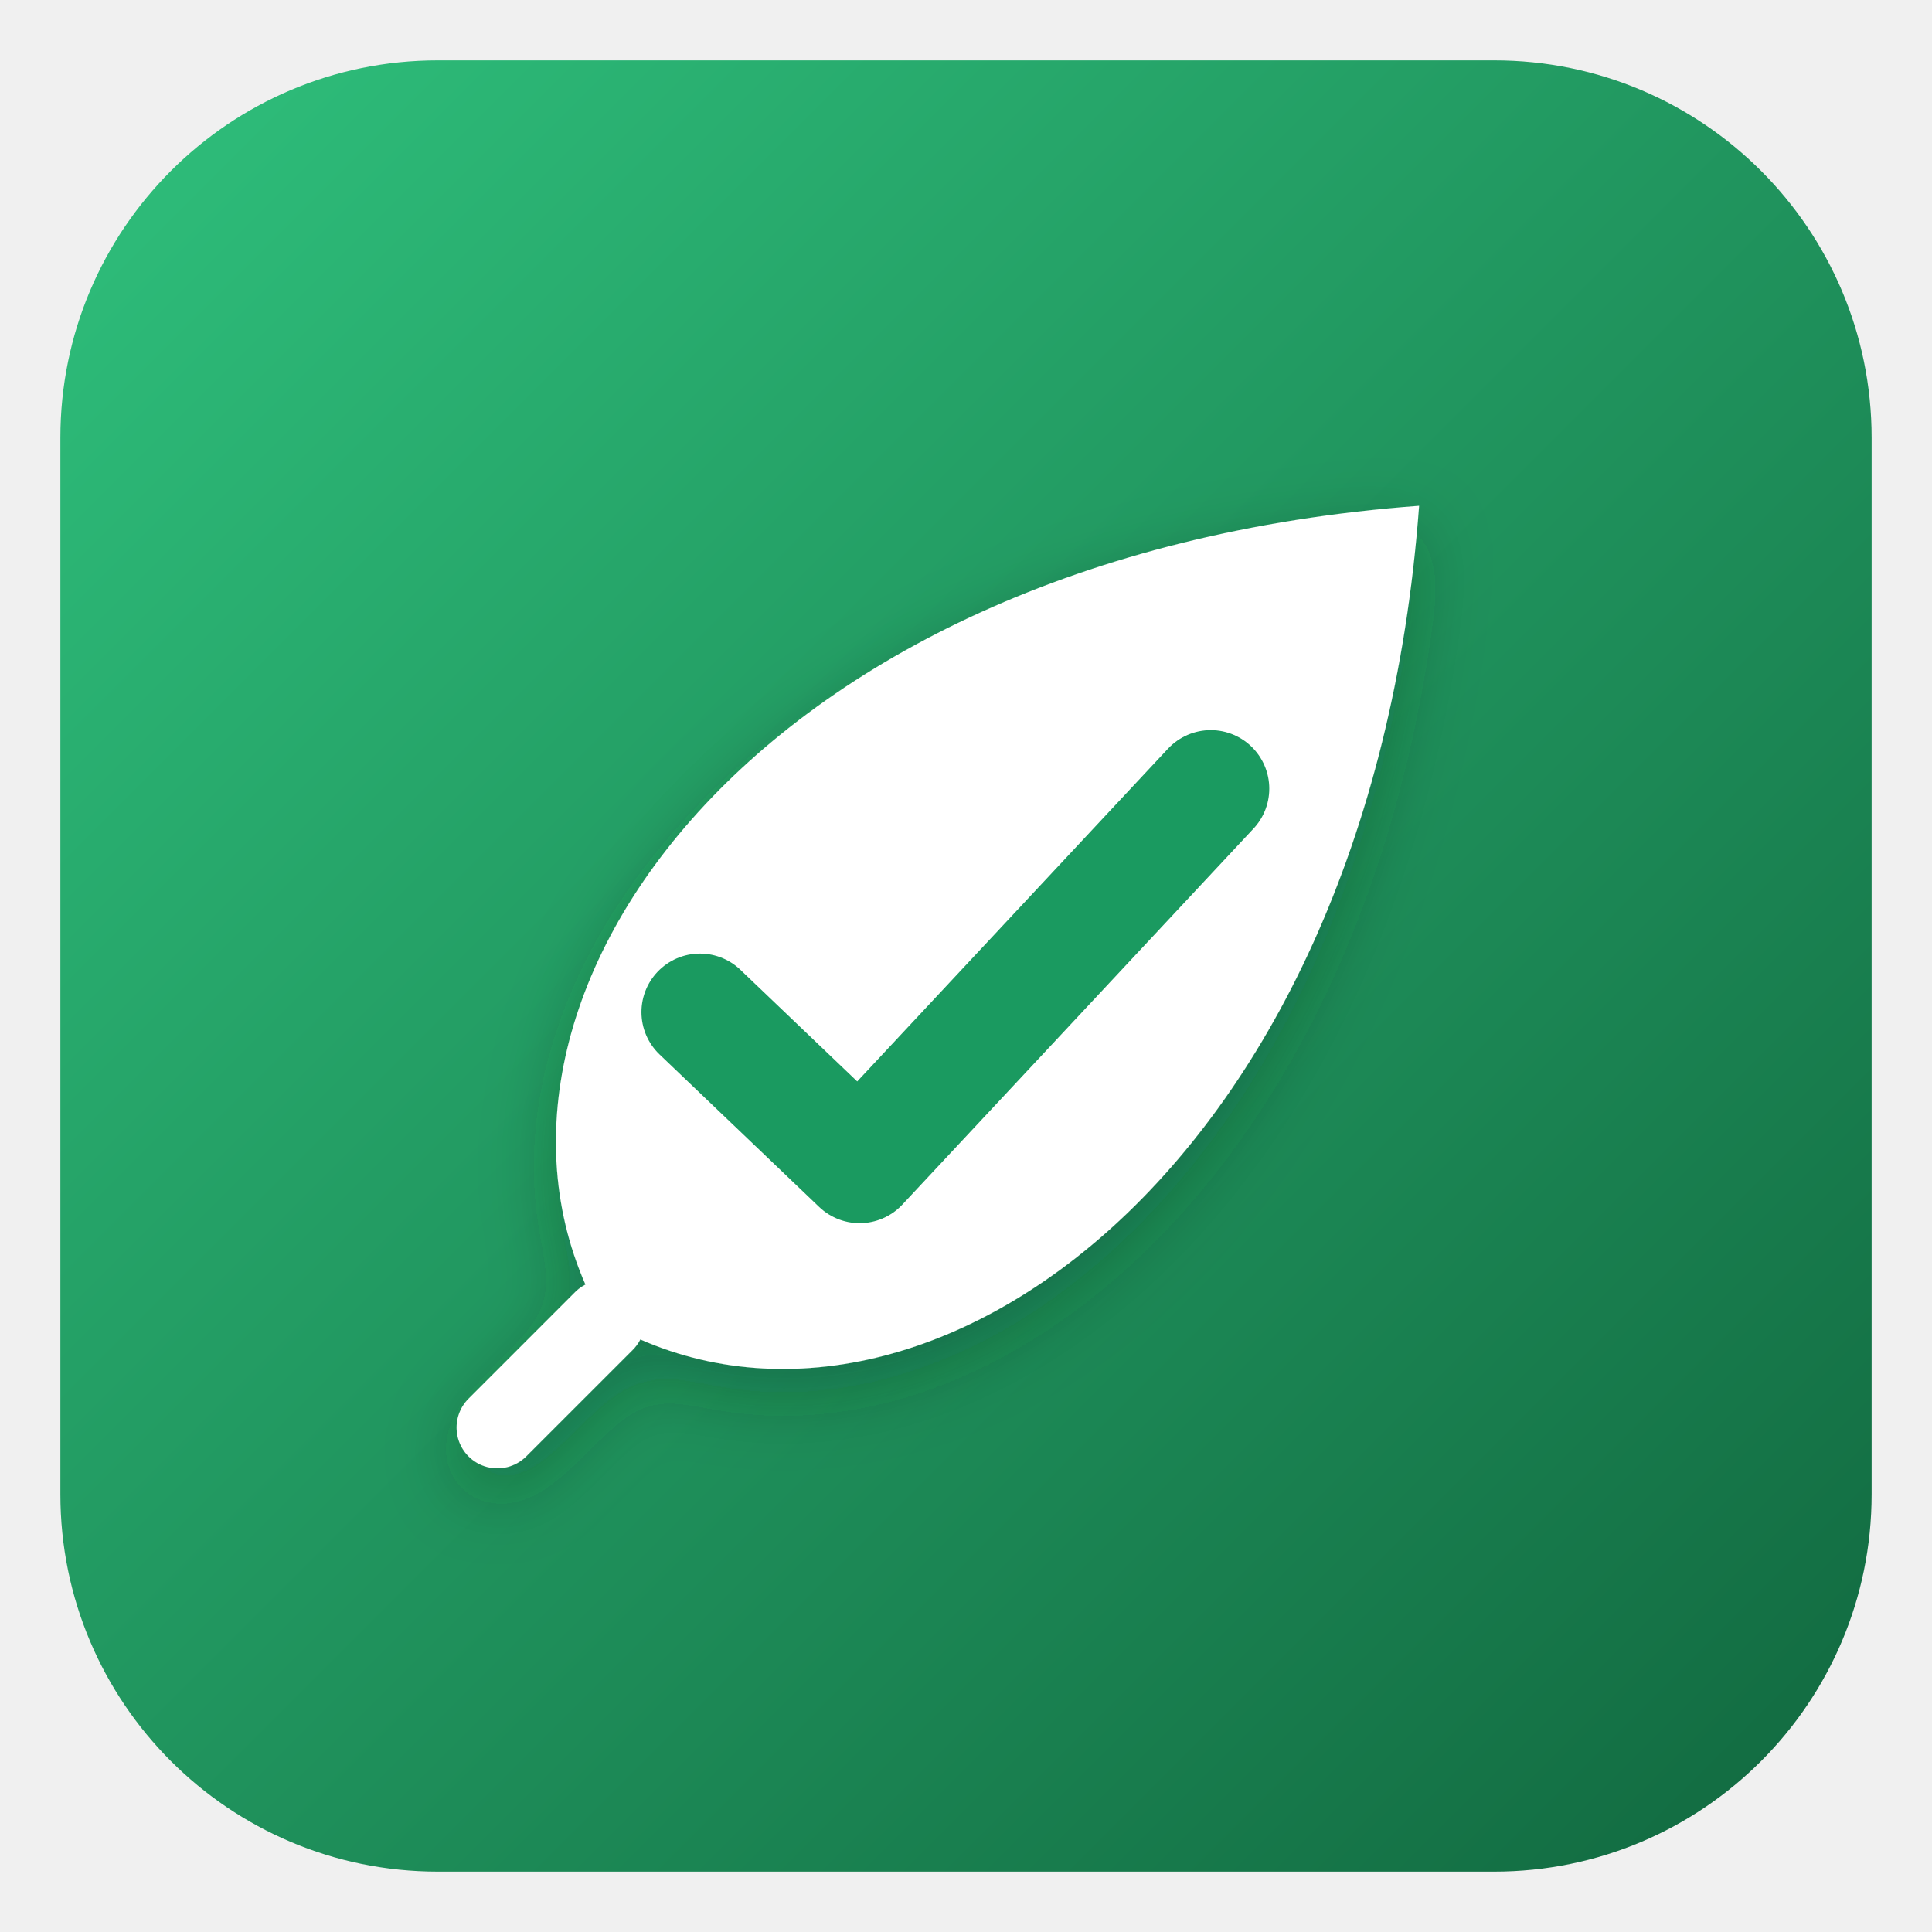
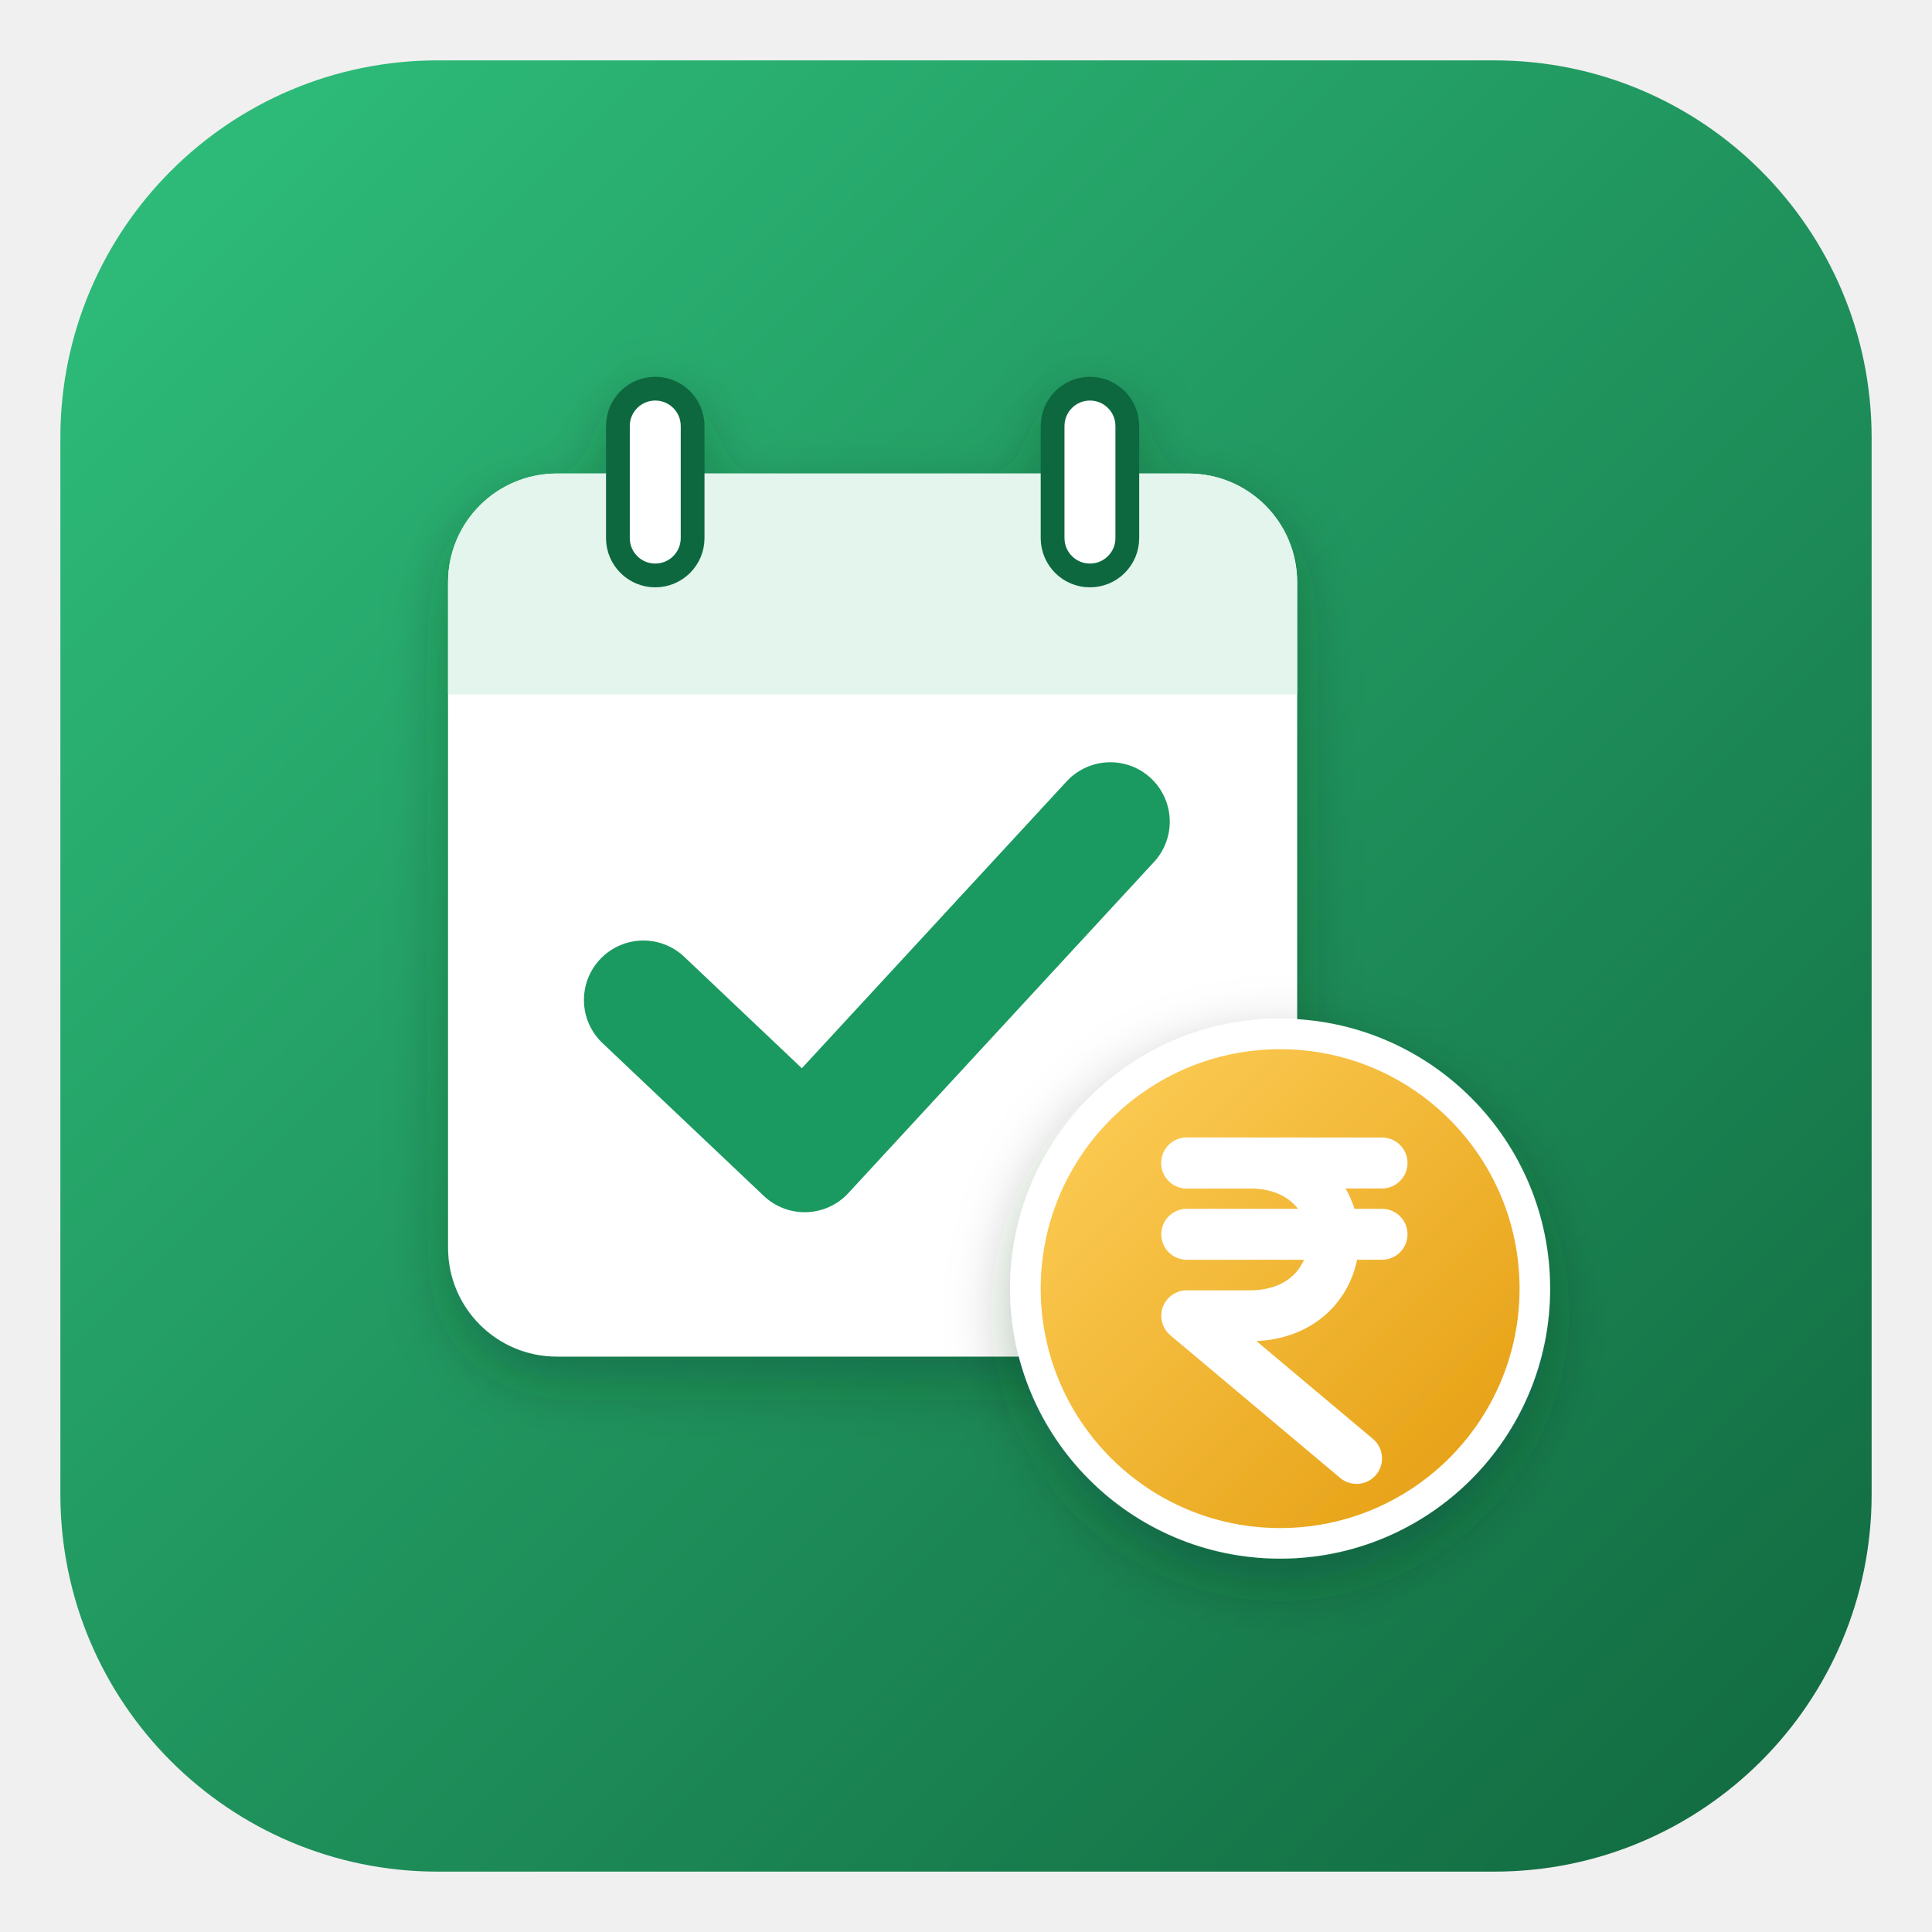
<svg xmlns="http://www.w3.org/2000/svg" viewBox="0 0 1024 1024" width="1024" height="1024">
  <defs>
    <linearGradient id="bg" x1="0" y1="0" x2="1" y2="1">
      <stop offset="0" stop-color="#2FC07C" />
      <stop offset="1" stop-color="#11683F" />
    </linearGradient>
+     <linearGradient id="gold" x1="0" y1="0" x2="1" y2="1">
+       <stop offset="0" stop-color="#FFD25E" />
+       <stop offset="1" stop-color="#E39A0B" />
+     </linearGradient>
    <filter id="sh" x="-20%" y="-20%" width="140%" height="140%">
-       <feDropShadow dx="0" dy="14" stdDeviation="20" flood-color="#06331E" flood-opacity="0.28" />
+       <feDropShadow dx="0" dy="14" stdDeviation="18" flood-color="#06331E" flood-opacity="0.30" />
    </filter>
  </defs>
  <rect x="32" y="32" width="960" height="960" rx="200" fill="url(#bg)" />
-   <g transform="translate(512 512) scale(0.94) translate(-512 -512)">
+   <g transform="translate(512 512) scale(0.9) translate(-535 -540)">
    <g filter="url(#sh)">
-       <g transform="translate(520 500) rotate(-45)">
-         <path d="M -300 0 C -250 -190, 60 -250, 350 0 C 60 250, -250 190, -300 0 Z" fill="#FFFFFF" />
-         <path d="M -300 0 L -385 0" stroke="#FFFFFF" stroke-width="46" stroke-linecap="round" />
-       </g>
+       <rect x="230" y="250" width="500" height="520" rx="64" fill="#FFFFFF" />
+       <path d="M 294 250 H 666 A 64 64 0 0 1 730 314 V 380 H 230 V 314 A 64 64 0 0 1 294 250 Z" fill="#E3F5EC" />
+       <rect x="330" y="200" width="44" height="110" rx="22" fill="#FFFFFF" stroke="#11683F" stroke-width="14" />
+       <rect x="586" y="200" width="44" height="110" rx="22" fill="#FFFFFF" stroke="#11683F" stroke-width="14" />
    </g>
-     <path d="M 362 538 L 452 624 L 650 412" fill="none" stroke="#1A9A60" stroke-width="66" stroke-linecap="round" stroke-linejoin="round" />
+     <path d="M 345 560 L 440 650 L 620 455" fill="none" stroke="#1A9A60" stroke-width="70" stroke-linecap="round" stroke-linejoin="round" />
+     <g filter="url(#sh)">
+       <circle cx="720" cy="730" r="150" fill="url(#gold)" stroke="#FFFFFF" stroke-width="18" />
+     </g>
+     <g transform="translate(720 734) scale(1.0)" fill="none" stroke="#FFFFFF" stroke-width="30" stroke-linecap="round" stroke-linejoin="round">
+       <path d="M -55 -78 H 60" />
+       <path d="M -55 -36 H 60" />
+       <path d="M -55 -78 H -18 C 48 -78, 48 12, -18 12 H -55 L 45 96" />
+     </g>
  </g>
</svg>
